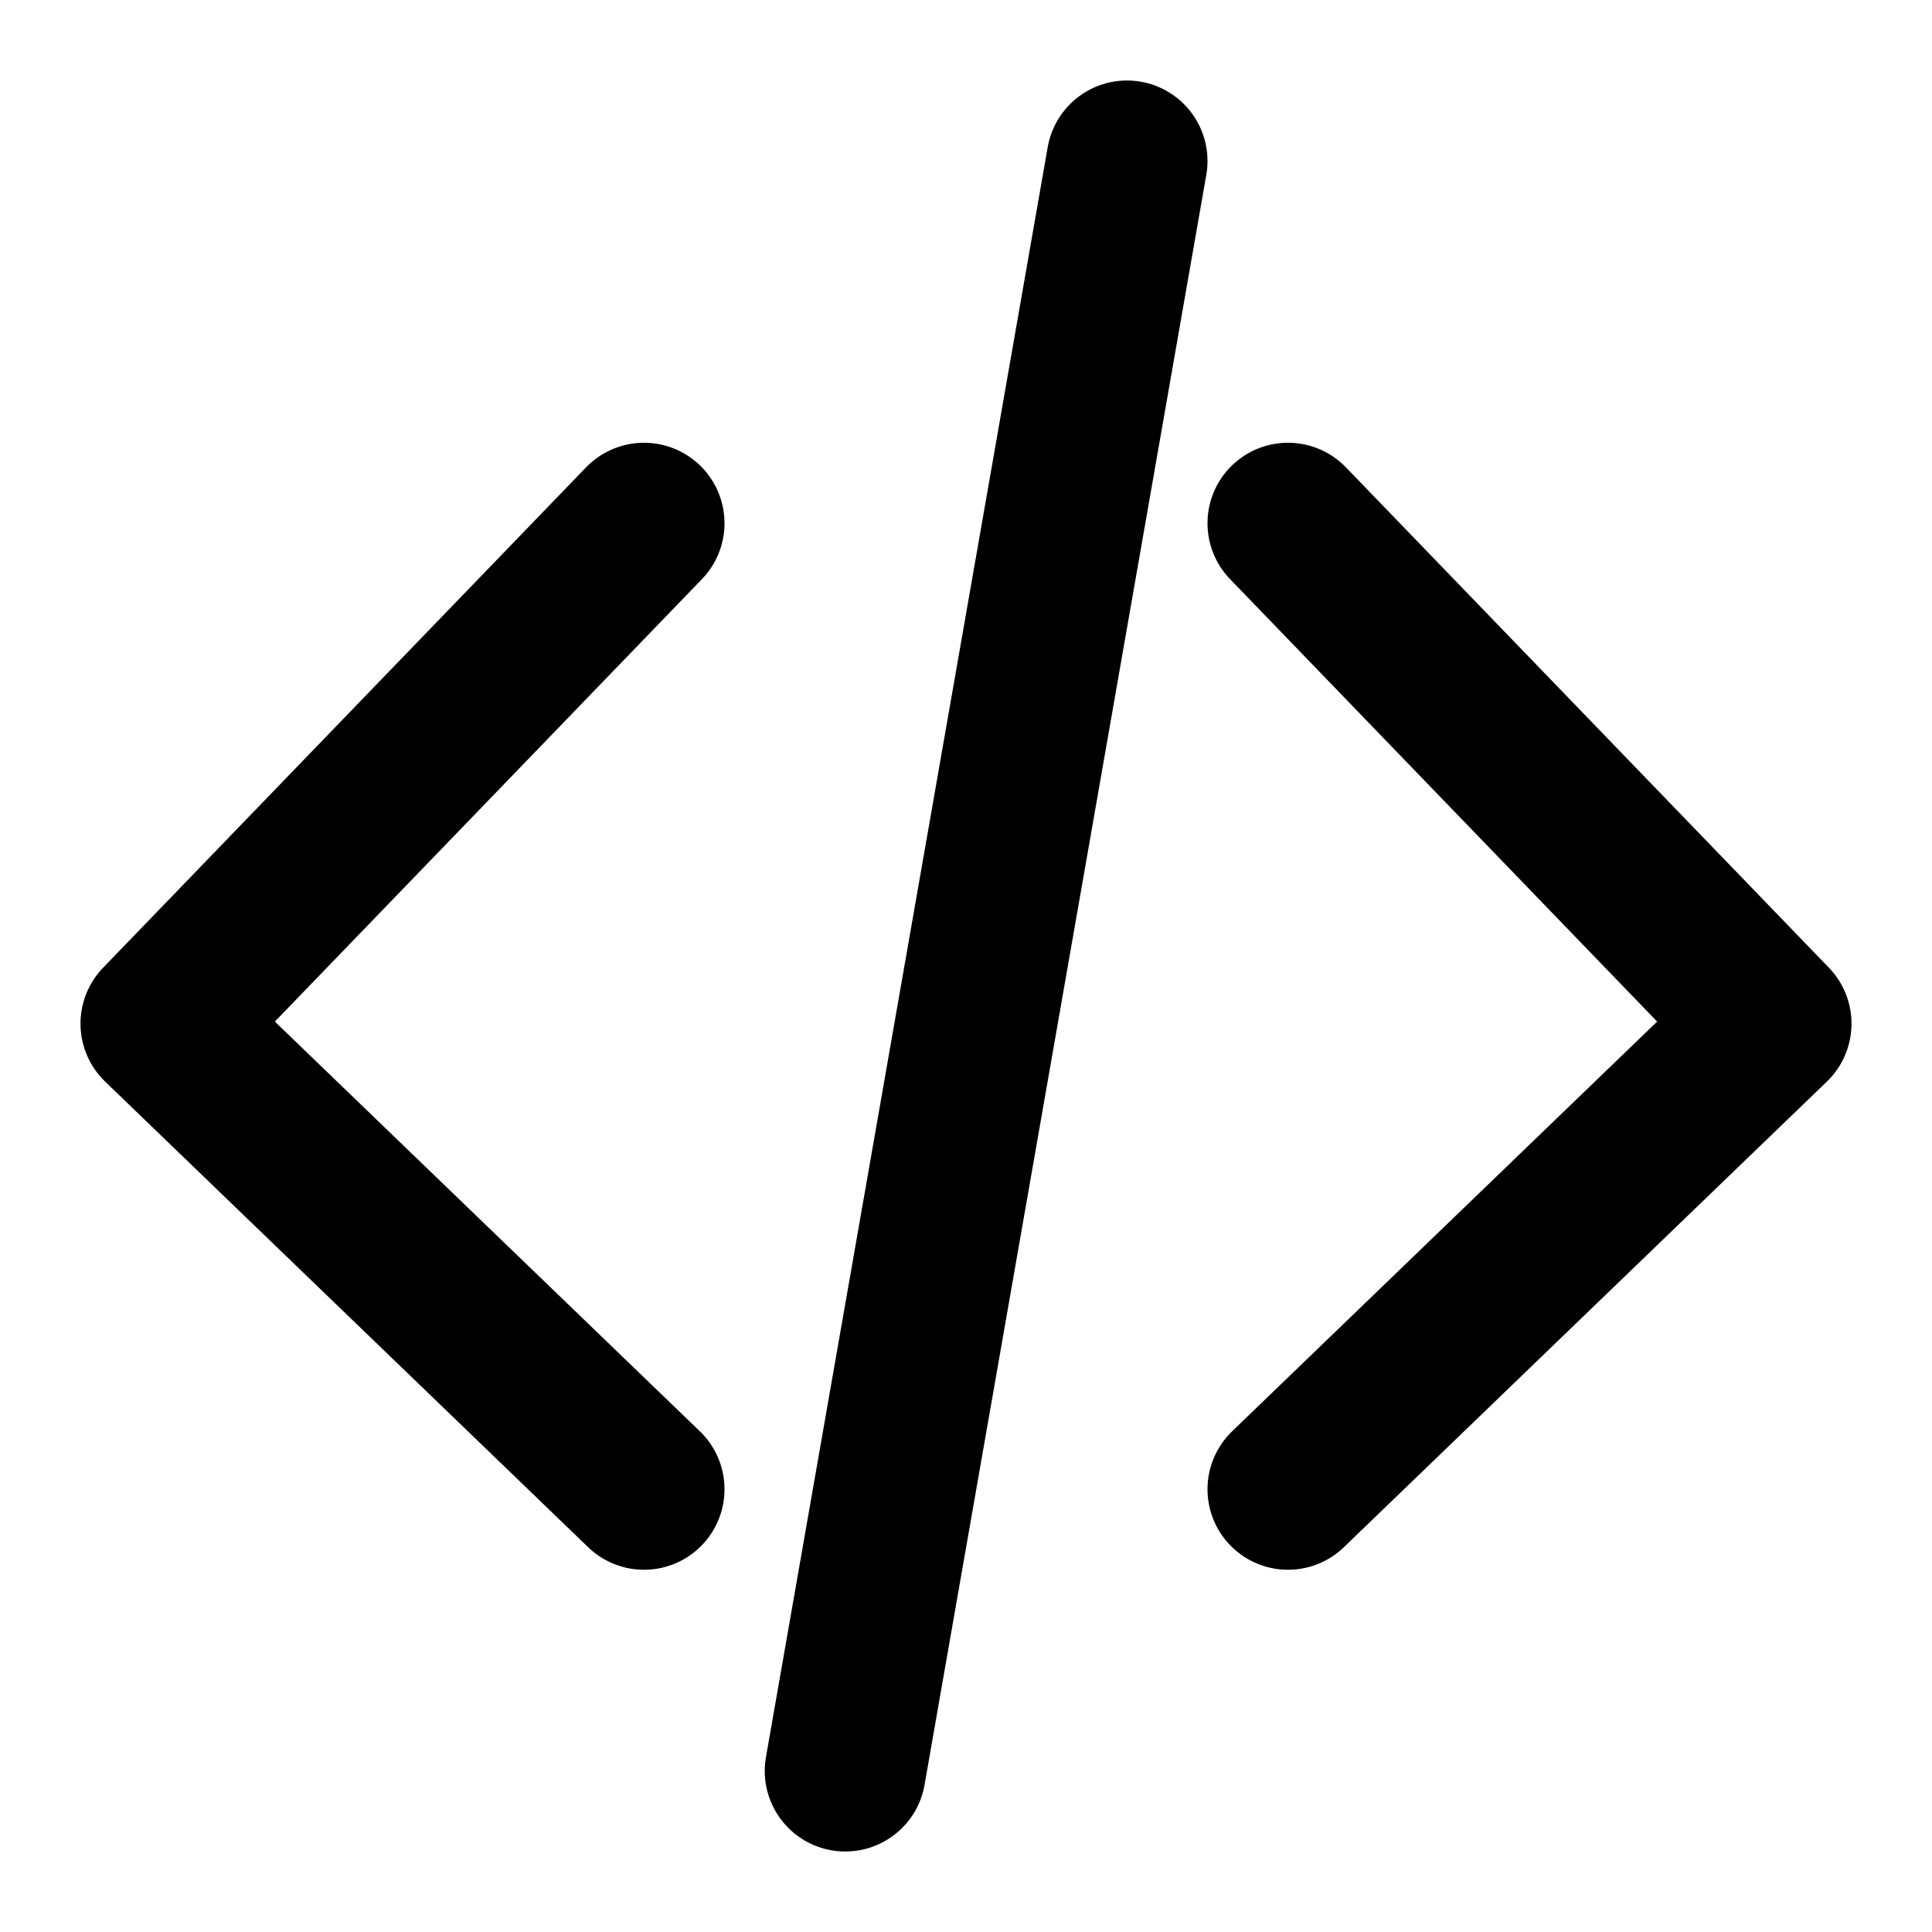
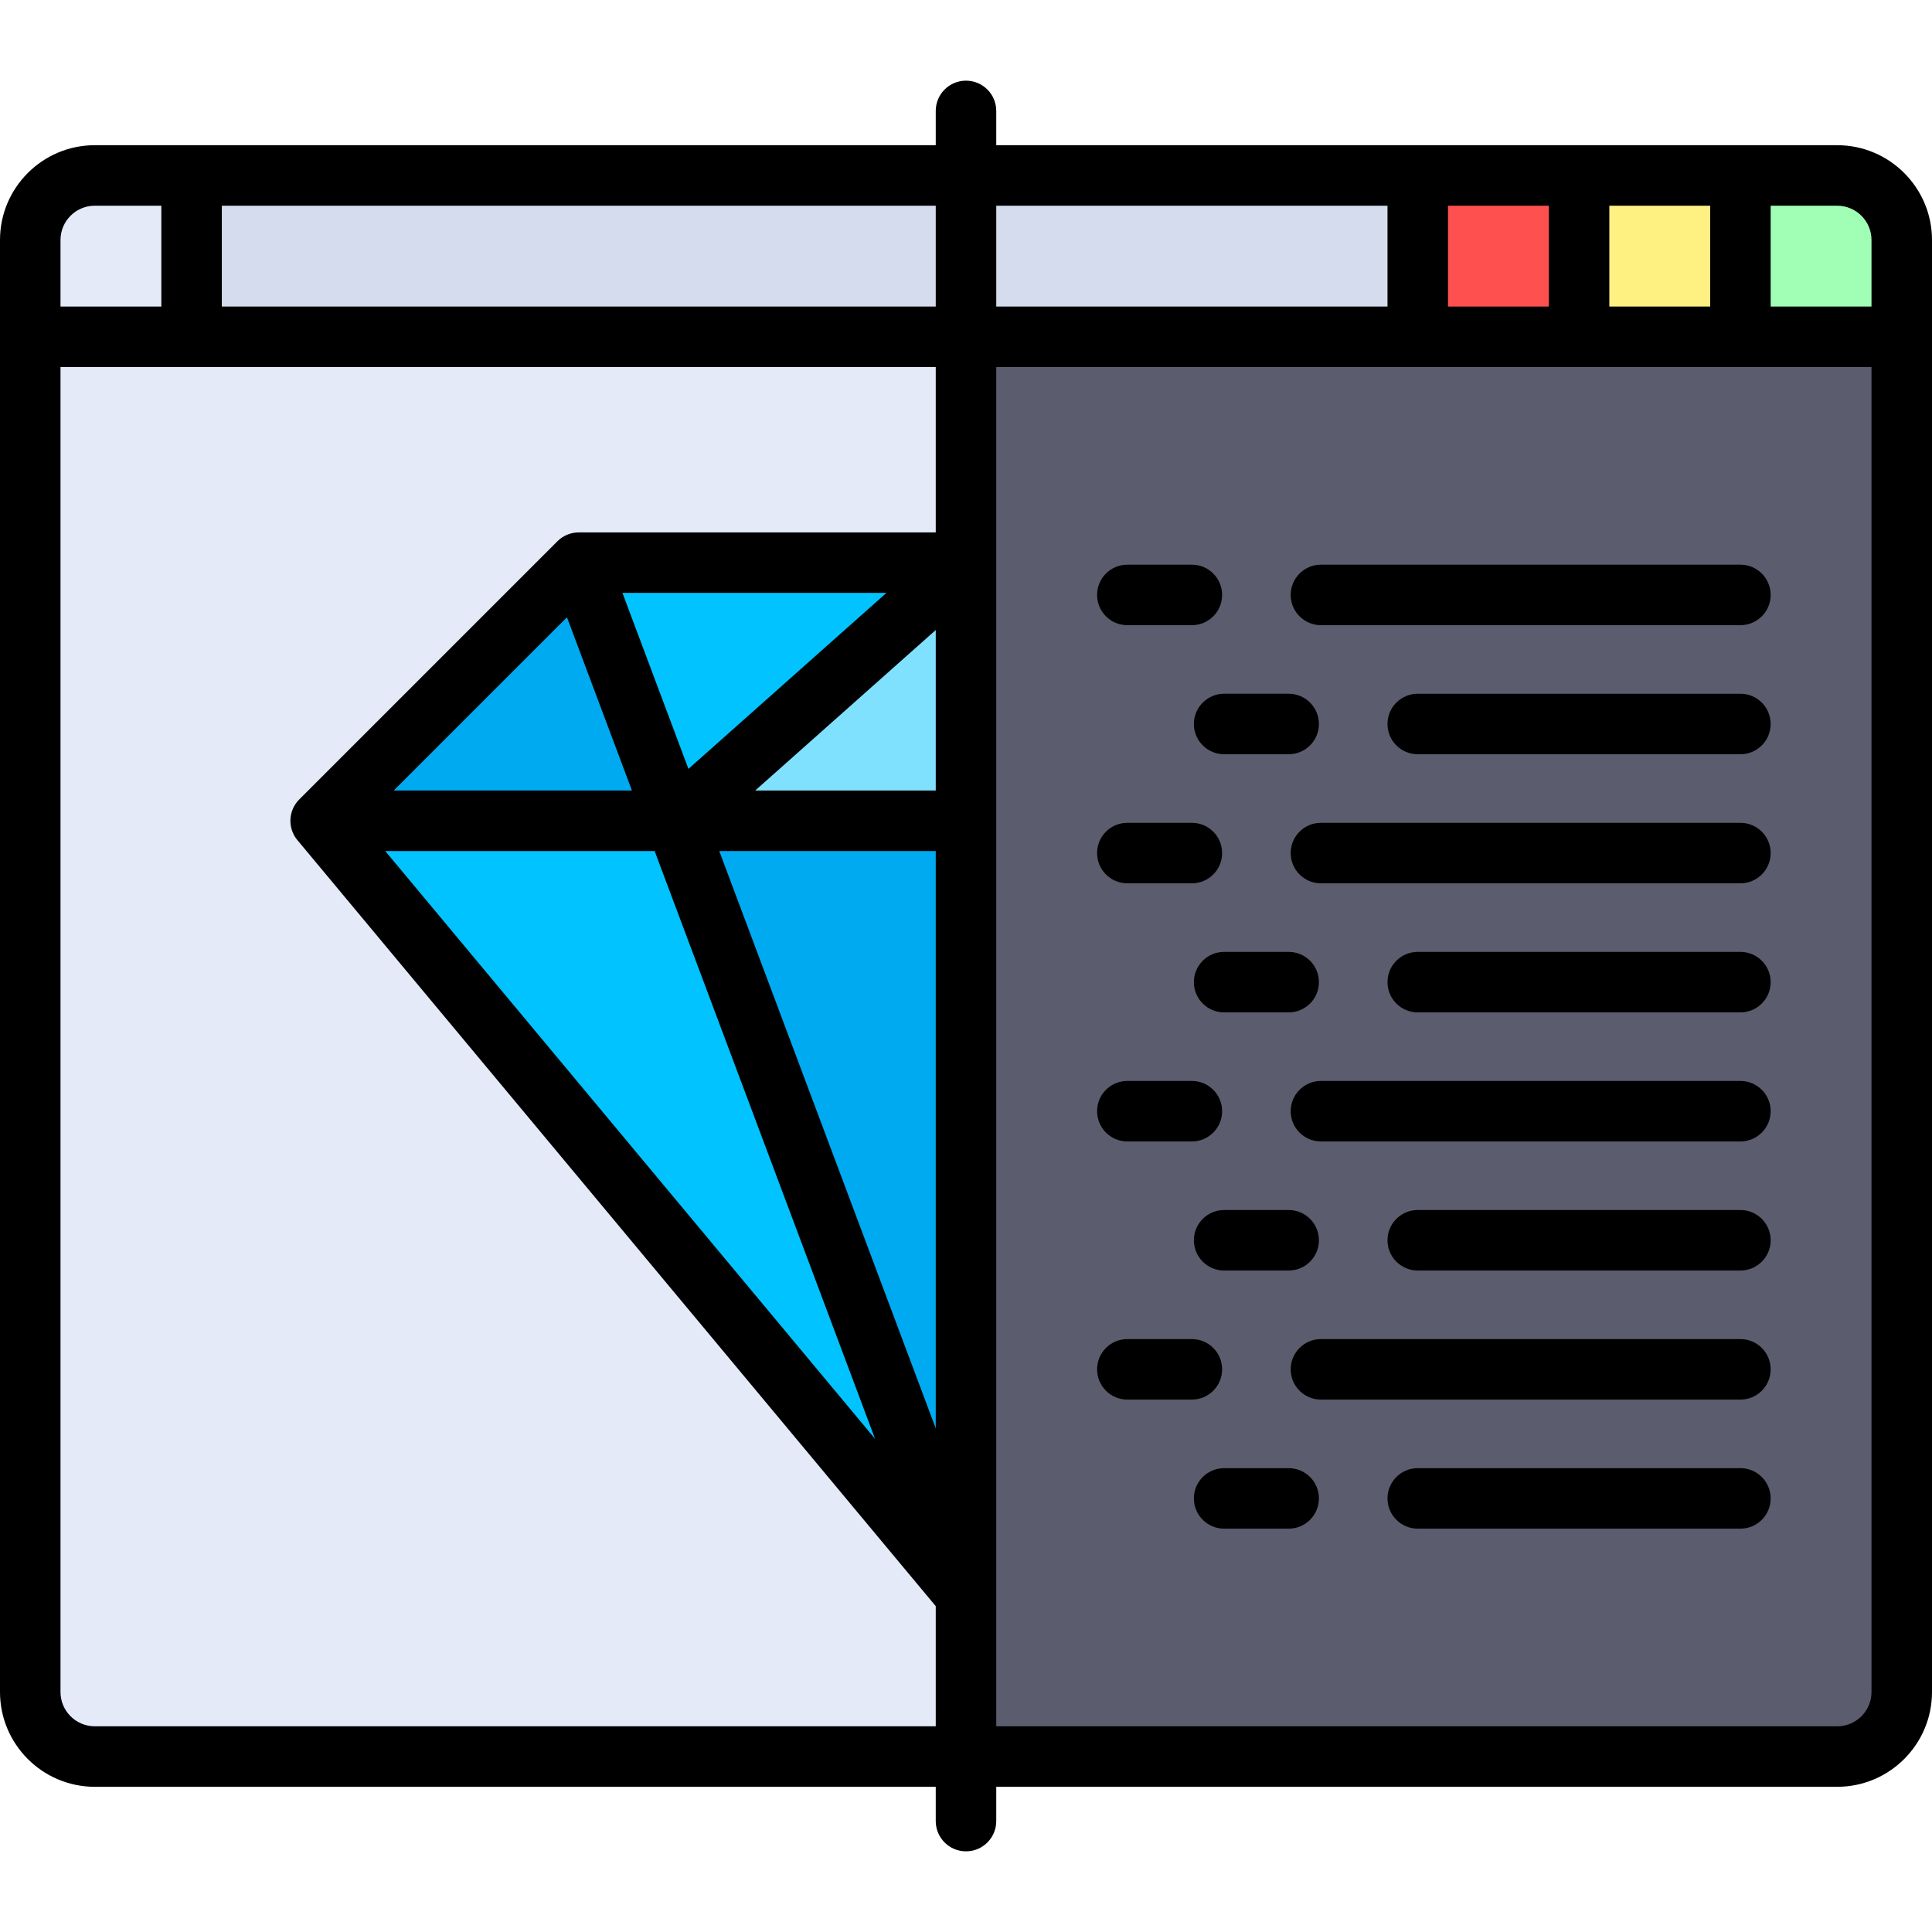
- <svg xmlns="http://www.w3.org/2000/svg" width="800px" height="800px" viewBox="0 0 48 48" fill="none">
-   <path d="M16 13L4 25.432L16 37" stroke="#000000" stroke-width="4" stroke-linecap="round" stroke-linejoin="round" />
-   <path d="M32 13L44 25.432L32 37" stroke="#000000" stroke-width="4" stroke-linecap="round" stroke-linejoin="round" />
-   <path d="M28 4L21 44" stroke="#000000" stroke-width="4" stroke-linecap="round" />
+ <svg xmlns="http://www.w3.org/2000/svg" version="1.1" id="Layer_1" viewBox="0 0 512 512" xml:space="preserve">
+   <path style="fill:#E4EAF8;" d="M486.881,465.503H25.119c-9.446,0-17.102-7.656-17.102-17.102V63.599  c0-9.446,7.656-17.102,17.102-17.102h461.762c9.446,0,17.102,7.656,17.102,17.102v384.802  C503.983,457.846,496.326,465.503,486.881,465.503z" />
+   <polygon style="fill:#00C3FF;" points="153.386,149.111 84.977,217.52 256,422.747 256,149.111 " />
+   <g>
+     <polygon style="fill:#00AAF0;" points="153.386,149.111 84.977,217.52 179.04,217.52  " />
+     <polygon style="fill:#00AAF0;" points="179.04,217.52 256,422.747 256,217.52  " />
+   </g>
+   <polygon style="fill:#80E1FF;" points="179.04,217.52 256,149.111 256,217.52 " />
+   <path style="fill:#5B5D6E;" d="M486.881,465.503H256V89.253h247.983v359.148C503.983,457.846,496.326,465.503,486.881,465.503z" />
+   <path style="fill:#D5DCED;" d="M503.983,89.253H50.772V46.497h436.109c9.446,0,17.102,7.656,17.102,17.102V89.253z" />
+   <rect x="375.716" y="46.497" style="fill:#FF5050;" width="42.756" height="42.756" />
+   <rect x="418.472" y="46.497" style="fill:#FFF082;" width="42.756" height="42.756" />
+   <path style="fill:#A0FFB4;" d="M503.983,89.253h-42.756V46.497h25.653c9.446,0,17.102,7.656,17.102,17.102V89.253z" />
+   <path d="M486.881,38.48H264.017v-9.086c0-4.427-3.589-8.017-8.017-8.017c-4.427,0-8.017,3.589-8.017,8.017v9.086H25.119  C11.268,38.48,0,49.748,0,63.599v384.802c0,13.851,11.268,25.119,25.119,25.119h222.864v9.086c0,4.427,3.589,8.017,8.017,8.017  c4.427,0,8.017-3.589,8.017-8.017v-9.086h222.864c13.851,0,25.119-11.268,25.119-25.119V63.599  C512,49.748,500.732,38.48,486.881,38.48z M495.967,63.599v17.637h-26.722V54.514h17.637  C491.891,54.514,495.967,58.589,495.967,63.599z M426.489,81.236V54.514h26.722v26.722H426.489z M383.733,81.236V54.514h26.722  v26.722H383.733z M367.699,54.514v26.722H264.017V54.514H367.699z M247.983,81.236H58.789V54.514h189.194V81.236z M25.119,54.514  h17.637v26.722H16.033V63.599C16.033,58.589,20.109,54.514,25.119,54.514z M25.119,457.486c-5.01,0-9.086-4.076-9.086-9.086V97.269  h231.95v43.825h-94.597c-2.126,0-4.165,0.844-5.668,2.348l-68.409,68.409c-2.932,2.932-3.145,7.616-0.49,10.8l169.164,202.998  v31.837H25.119z M247.983,225.537v153.001l-57.376-153.001H247.983z M200.126,209.503l47.858-42.541v42.541H200.126z   M182.444,203.767l-17.49-46.64h69.96L182.444,203.767z M150.251,163.582l17.22,45.921h-63.14L150.251,163.582z M173.484,225.537  l58.411,155.762L102.093,225.537H173.484z M486.881,457.486H264.017V97.269h231.95v351.132  C495.967,453.411,491.891,457.486,486.881,457.486z" />
+   <path d="M298.756,165.678h17.102c4.427,0,8.017-3.589,8.017-8.017c0-4.427-3.589-8.017-8.017-8.017h-17.102  c-4.427,0-8.017,3.589-8.017,8.017C290.739,162.089,294.328,165.678,298.756,165.678z" />
+   <path d="M298.756,234.088h17.102c4.427,0,8.017-3.589,8.017-8.017s-3.589-8.017-8.017-8.017h-17.102  c-4.427,0-8.017,3.589-8.017,8.017S294.328,234.088,298.756,234.088z" />
+   <path d="M316.392,191.866c0,4.427,3.589,8.017,8.017,8.017h17.102c4.427,0,8.017-3.589,8.017-8.017s-3.589-8.017-8.017-8.017  h-17.102C319.982,183.85,316.392,187.439,316.392,191.866z" />
+   <path d="M461.228,149.645H350.063c-4.427,0-8.017,3.589-8.017,8.017c0,4.427,3.589,8.017,8.017,8.017h111.165  c4.427,0,8.017-3.589,8.017-8.017C469.244,153.234,465.655,149.645,461.228,149.645z" />
+   <path d="M461.228,218.054H350.063c-4.427,0-8.017,3.589-8.017,8.017s3.589,8.017,8.017,8.017h111.165  c4.427,0,8.017-3.589,8.017-8.017S465.655,218.054,461.228,218.054z" />
+   <path d="M461.228,183.85h-85.511c-4.427,0-8.017,3.589-8.017,8.017s3.589,8.017,8.017,8.017h85.511c4.427,0,8.017-3.589,8.017-8.017  S465.655,183.85,461.228,183.85z" />
+   <path d="M349.528,260.276c0-4.427-3.589-8.017-8.017-8.017h-17.102c-4.427,0-8.017,3.589-8.017,8.017  c0,4.427,3.589,8.017,8.017,8.017h17.102C345.939,268.292,349.528,264.703,349.528,260.276z" />
+   <path d="M461.228,252.259h-85.511c-4.427,0-8.017,3.589-8.017,8.017c0,4.427,3.589,8.017,8.017,8.017h85.511  c4.427,0,8.017-3.589,8.017-8.017C469.244,255.848,465.655,252.259,461.228,252.259z" />
+   <path d="M298.756,302.497h17.102c4.427,0,8.017-3.589,8.017-8.017c0-4.427-3.589-8.017-8.017-8.017h-17.102  c-4.427,0-8.017,3.589-8.017,8.017C290.739,298.908,294.328,302.497,298.756,302.497z" />
+   <path d="M323.875,362.889c0-4.427-3.589-8.017-8.017-8.017h-17.102c-4.427,0-8.017,3.589-8.017,8.017  c0,4.427,3.589,8.017,8.017,8.017h17.102C320.285,370.906,323.875,367.317,323.875,362.889z" />
+   <path d="M316.392,328.685c0,4.427,3.589,8.017,8.017,8.017h17.102c4.427,0,8.017-3.589,8.017-8.017c0-4.427-3.589-8.017-8.017-8.017  h-17.102C319.982,320.668,316.392,324.257,316.392,328.685z" />
+   <path d="M461.228,286.463H350.063c-4.427,0-8.017,3.589-8.017,8.017c0,4.427,3.589,8.017,8.017,8.017h111.165  c4.427,0,8.017-3.589,8.017-8.017C469.244,290.053,465.655,286.463,461.228,286.463z" />
+   <path d="M461.228,354.873H350.063c-4.427,0-8.017,3.589-8.017,8.017c0,4.427,3.589,8.017,8.017,8.017h111.165  c4.427,0,8.017-3.589,8.017-8.017C469.244,358.462,465.655,354.873,461.228,354.873z" />
+   <path d="M461.228,320.668h-85.511c-4.427,0-8.017,3.589-8.017,8.017c0,4.427,3.589,8.017,8.017,8.017h85.511  c4.427,0,8.017-3.589,8.017-8.017C469.244,324.257,465.655,320.668,461.228,320.668z" />
+   <path d="M341.511,389.077h-17.102c-4.427,0-8.017,3.589-8.017,8.017c0,4.427,3.589,8.017,8.017,8.017h17.102  c4.427,0,8.017-3.589,8.017-8.017C349.528,392.667,345.939,389.077,341.511,389.077z" />
+   <path d="M461.228,389.077h-85.511c-4.427,0-8.017,3.589-8.017,8.017c0,4.427,3.589,8.017,8.017,8.017h85.511  c4.427,0,8.017-3.589,8.017-8.017C469.244,392.667,465.655,389.077,461.228,389.077z" />
</svg>
